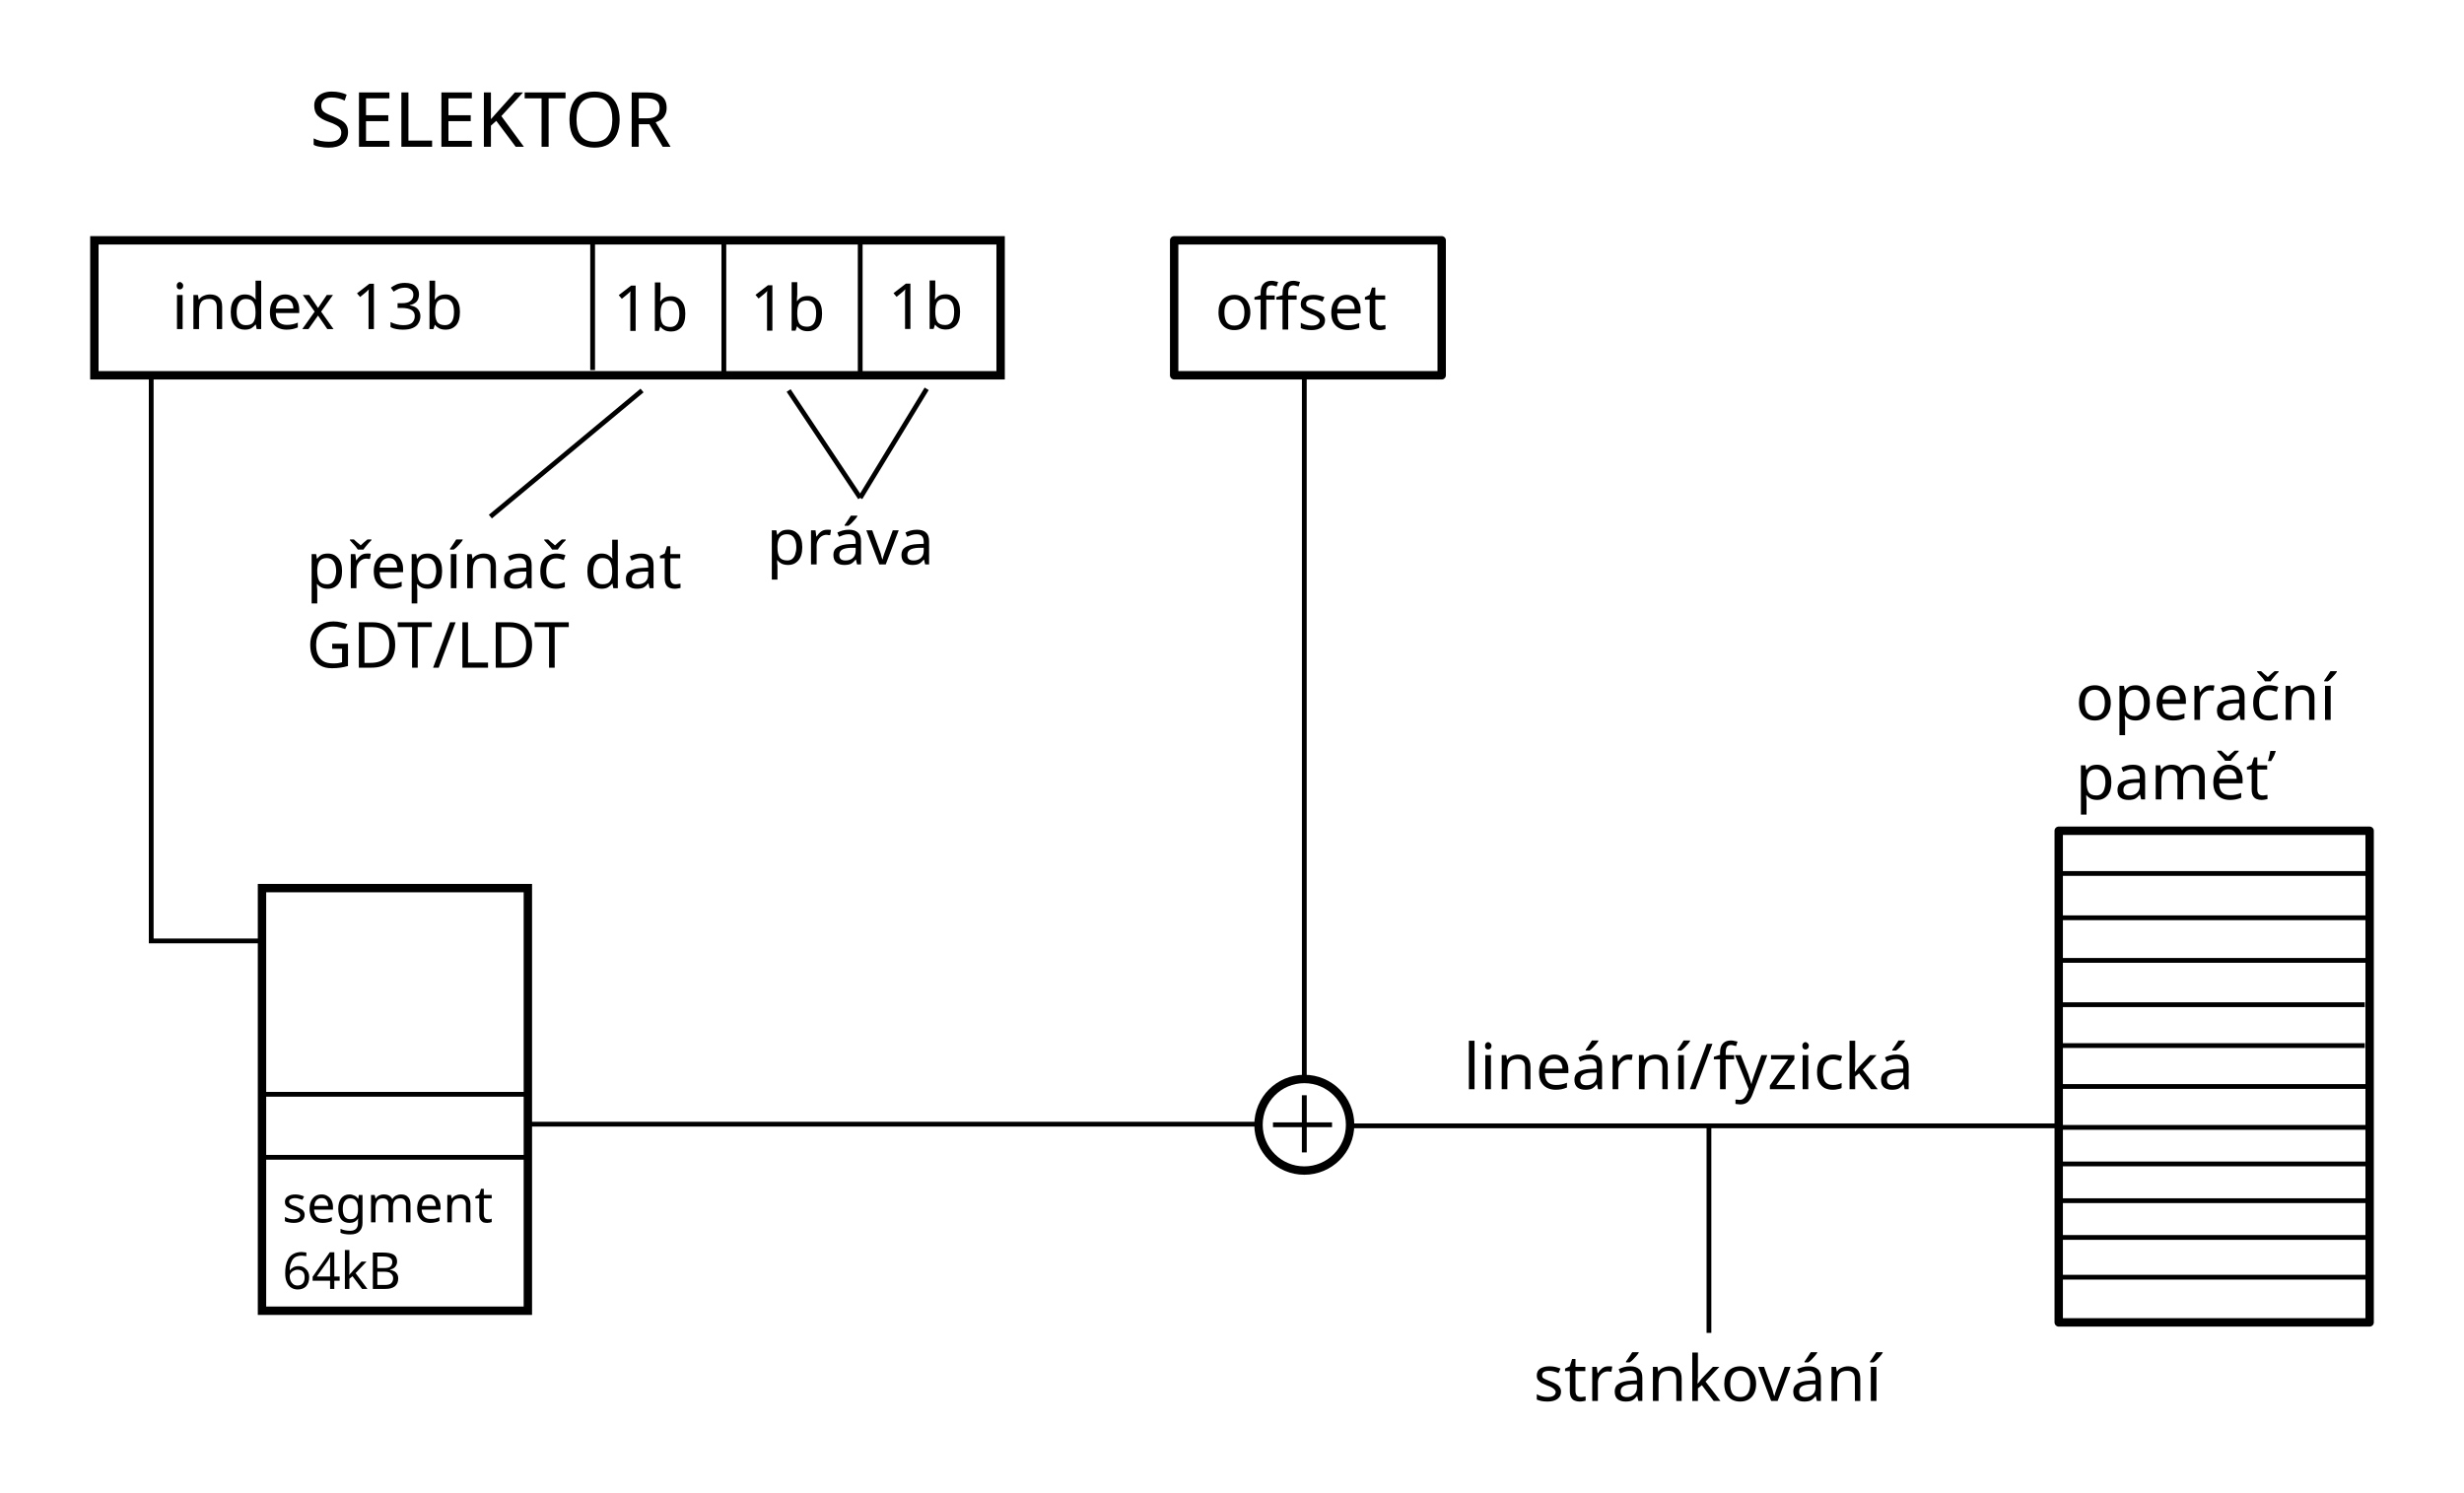
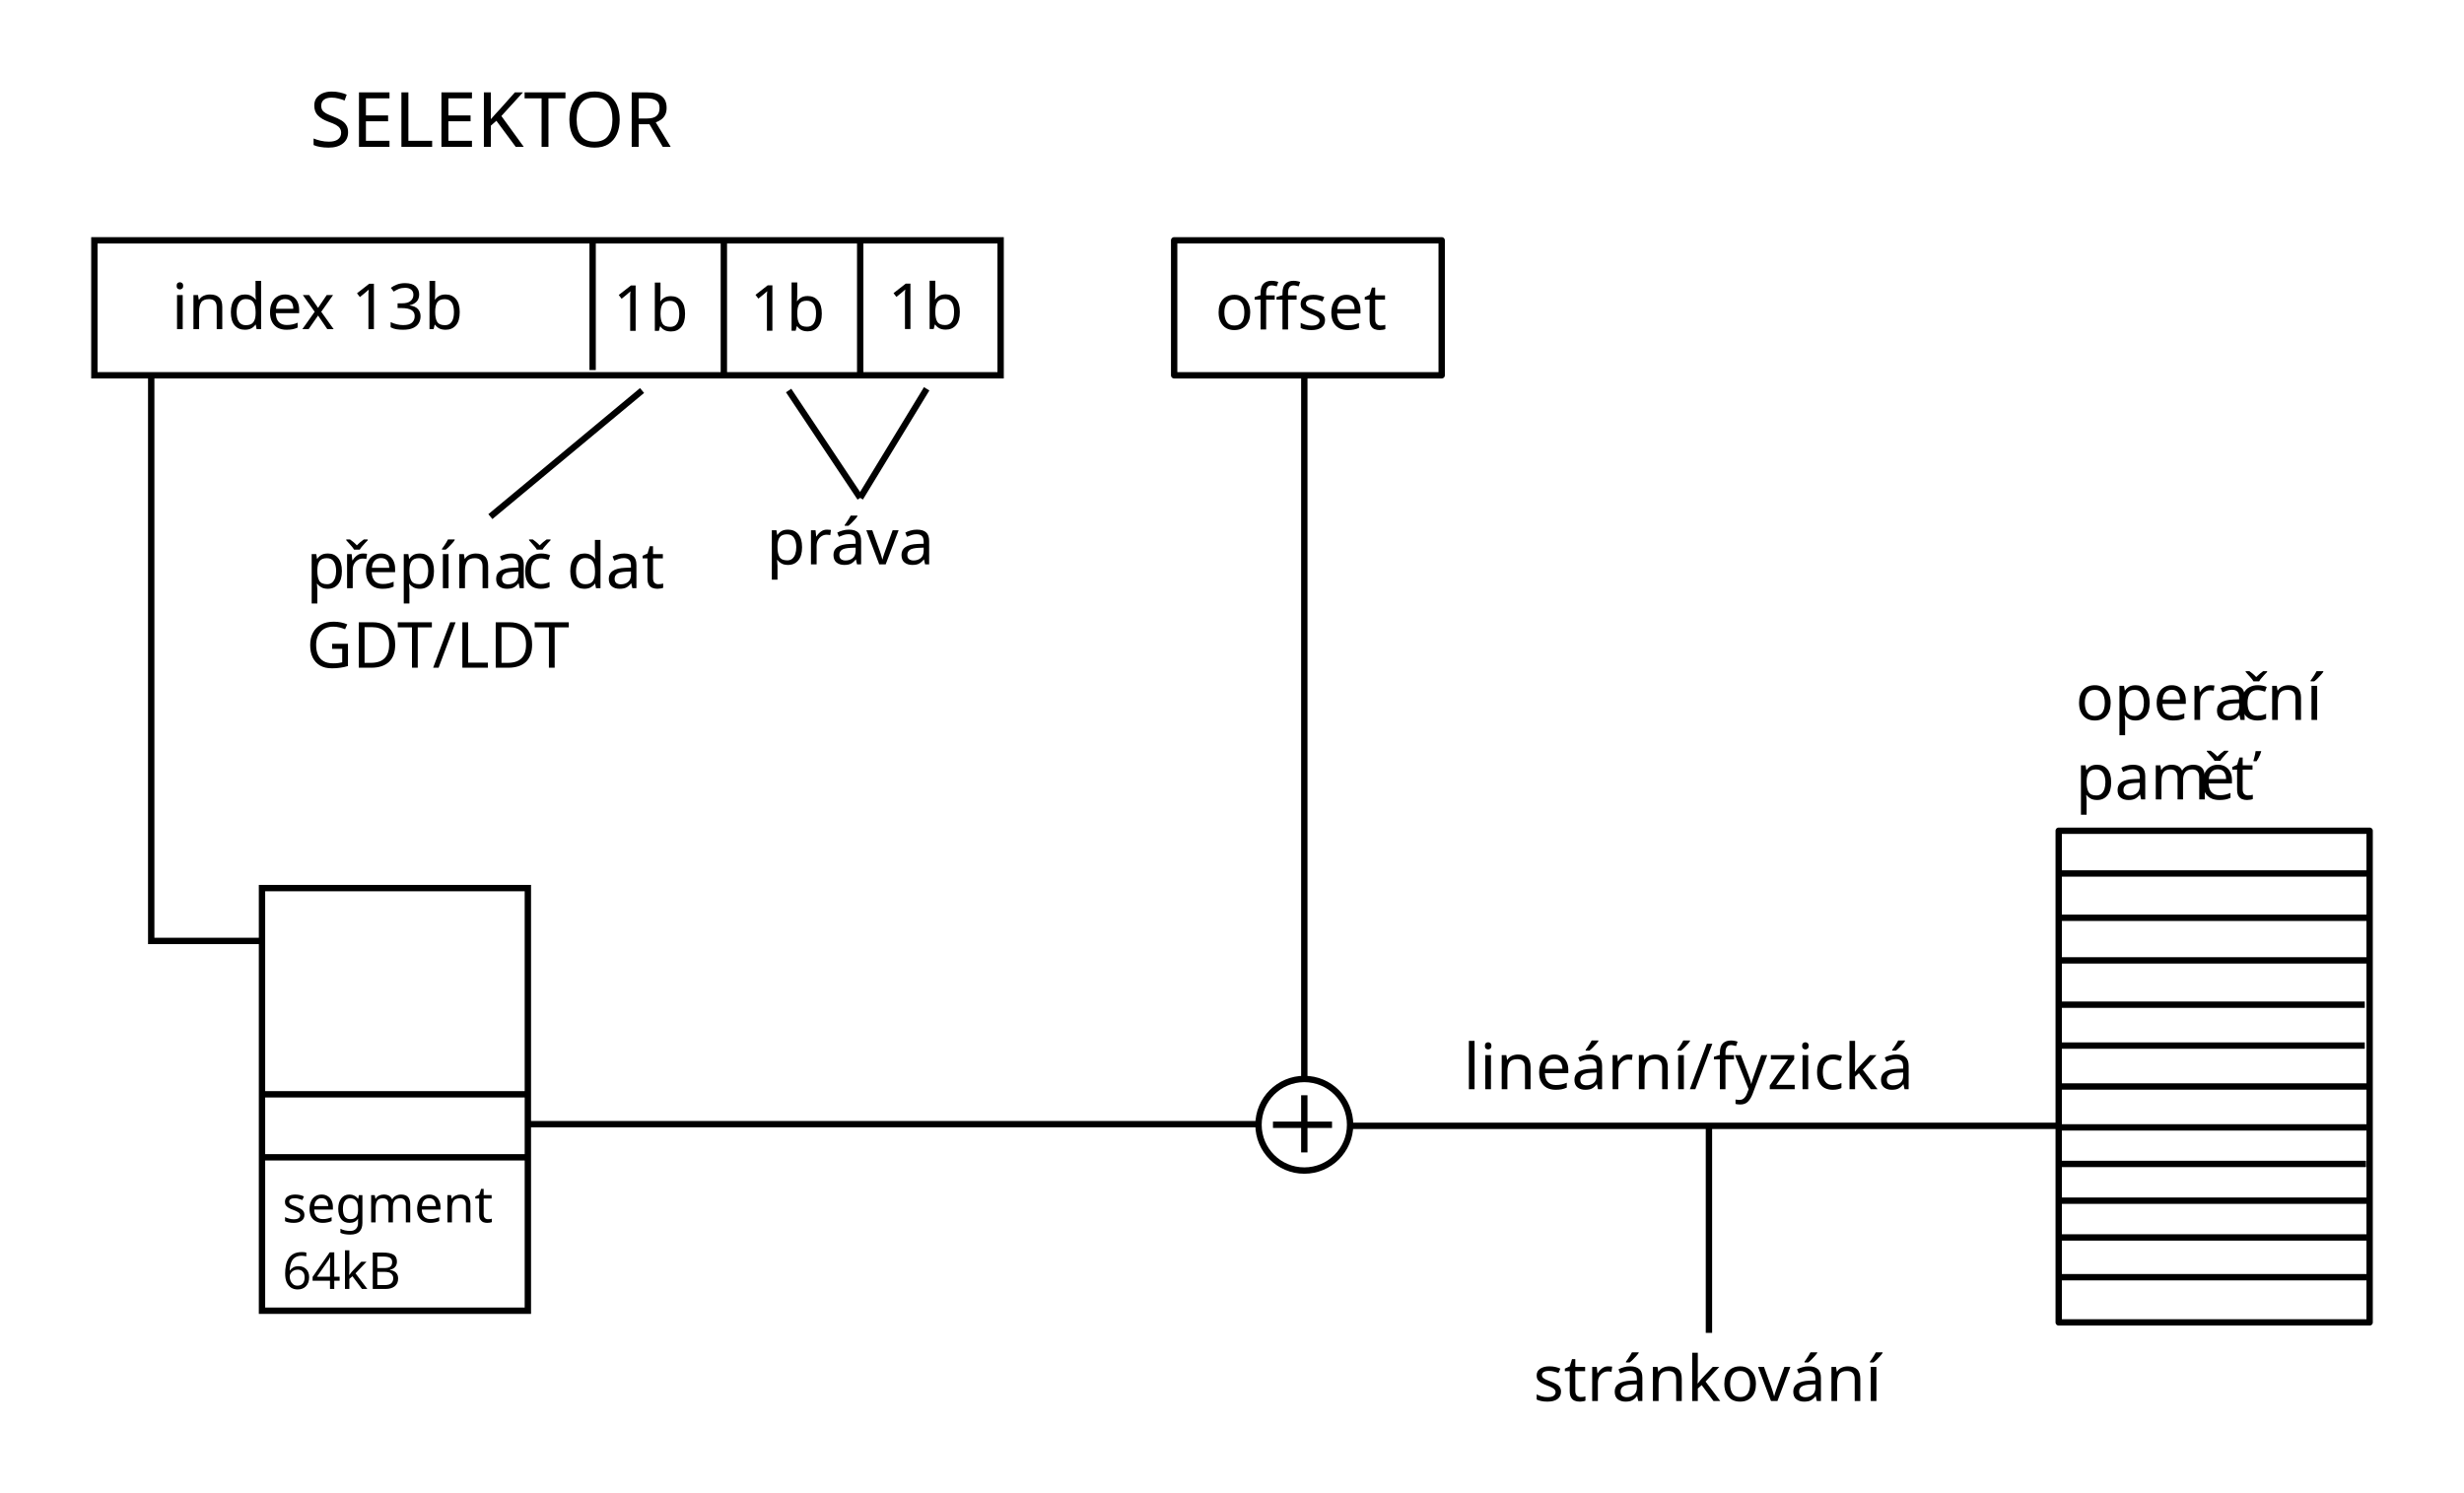
- <svg xmlns="http://www.w3.org/2000/svg" width="136.616mm" height="82.739mm" viewBox="0 0 136.616 82.739" version="1.1" id="svg8">
-   <defs id="defs2" />
+ <svg xmlns="http://www.w3.org/2000/svg" version="1.1" id="svg8" x="0px" y="0px" width="387.258px" height="234.537px" viewBox="0 0 387.258 234.537" enable-background="new 0 0 387.258 234.537" xml:space="preserve">
  <g id="layer1" transform="translate(-14.0109,-0.3677453)">
-     <rect id="rect10" width="50.247" height="7.484" x="19.243" y="13.694" style="fill:none;stroke:#000000;stroke-width:0.465;stroke-miterlimit:4;stroke-dasharray:none" />
-     <text xml:space="preserve" style="font-style:normal;font-weight:normal;font-size:10.583px;line-height:1.25;font-family:sans-serif;letter-spacing:0px;word-spacing:0px;fill:#000000;fill-opacity:1;stroke:none;stroke-width:0.265" x="31.183" y="8.51" id="text4528">
-       <tspan id="tspan4526" x="31.183" y="8.51" style="font-size:4.233px;stroke-width:0.265">SELEKTOR</tspan>
+     <rect id="rect10" x="28.843" y="38.144" fill="none" stroke="#000000" width="142.432" height="21.213" />
+     <text transform="matrix(1 0 0 1 62.6869 23.4478)" font-family="'HelveticaCE-Regular'" font-size="12">SELEKTOR</text>
+     <text transform="matrix(1 0 0 1 40.9916 52.108)" font-family="'HelveticaCE-Regular'" font-size="10">index 13b</text>
+     <path id="path4560" fill="none" stroke="#000000" d="M149.205,38.179v20.893" />
+     <path id="path4562" fill="none" stroke="#000000" d="M127.777,38.179v20.893" />
+     <path id="path4564" fill="none" stroke="#000000" d="M107.152,38.179v20.357" />
+     <text transform="matrix(1 0 0 1 110.3666 52.3755)" font-family="'HelveticaCE-Regular'" font-size="10">1b</text>
+     <text transform="matrix(1 0 0 1 131.8588 52.3541)" font-family="'HelveticaCE-Regular'" font-size="10">1b</text>
+     <text transform="matrix(1 0 0 1 153.5541 52.0865)" font-family="'HelveticaCE-Regular'" font-size="10">1b</text>
+     <path id="path4596" fill="none" stroke="#000000" d="M137.955,61.751   l11.25,16.875" />
+     <path id="path4598" fill="none" stroke="#000000" d="M159.652,61.483   l-10.446,17.143" />
+     <text transform="matrix(1 0 0 1 134.474 89.0728)" font-family="'HelveticaCE-Regular'" font-size="10">práva</text>
+     <path id="path4614" fill="none" stroke="#000000" d="M114.92,61.751L91.08,81.572" />
+     <rect id="rect4616" x="55.188" y="139.964" fill="none" stroke="#000000" width="41.785" height="66.43" />
+     <text transform="matrix(1 0 0 1 58.3901 192.5084)" font-family="'HelveticaCE-Regular'" font-size="8">segment</text>
+     <text transform="matrix(1 0 0 1 58.3901 202.9732)" font-family="'HelveticaCE-Regular'" font-size="8">64kB</text>
+     <path id="path4628" fill="none" stroke="#000000" d="M55.17,182.28H96.65" />
+     <path id="path4632" fill="none" stroke="#000000" d="M54.92,172.376h41.785" />
+     <path id="path4634" fill="none" stroke="#000000" d="M37.777,59.34v88.929H54.92" />
+     <circle id="path4638" fill="none" stroke="#000000" stroke-linejoin="round" cx="219.004" cy="177.166" r="7.197" />
+     <path id="path4640" fill="none" stroke="#000000" d="M214.079,177.166h9.281" />
+     <path id="path4642" fill="none" stroke="#000000" d="M219.004,172.525v8.986" />
+     <text transform="matrix(1 0 0 1 204.9877 52.1588)" font-family="'HelveticaCE-Regular'" font-size="10">offset</text>
+     <rect id="rect4664" x="198.549" y="38.144" fill="none" stroke="#000000" stroke-linejoin="round" width="42.047" height="21.213" />
+     <path id="path4666" fill="none" stroke="#000000" d="M219.004,169.779V59.072" />
+     <path id="path4668" fill="none" stroke="#000000" d="M211.618,177.072H96.973" />
+     <rect id="rect4670" x="337.571" y="130.952" fill="none" stroke="#000000" stroke-linejoin="round" width="48.866" height="77.276" />
+     <text transform="matrix(1 0 0 1 340.2221 113.5259)" enable-background="new    ">
+       <tspan x="0" y="0" font-family="'HelveticaCE-Regular'" font-size="10">opera</tspan>
+       <tspan x="25.576" y="0" font-family="'MyriadPro-Regular'" font-size="10">č</tspan>
+       <tspan x="30.056" y="0" font-family="'HelveticaCE-Regular'" font-size="10">ní</tspan>
    </text>
-     <text xml:space="preserve" style="font-style:normal;font-weight:normal;font-size:10.583px;line-height:1.25;font-family:sans-serif;letter-spacing:0px;word-spacing:0px;fill:#000000;fill-opacity:1;stroke:none;stroke-width:0.265" x="23.529" y="18.621" id="text4532">
-       <tspan id="tspan4530" x="23.529" y="18.621" style="font-size:3.528px;stroke-width:0.265">index 13b</tspan>
+     <text transform="matrix(1 0 0 1 340.2221 126.0259)" enable-background="new    ">
+       <tspan x="0" y="0" font-family="'HelveticaCE-Regular'" font-size="10">pam</tspan>
+       <tspan x="19.453" y="0" font-family="'MyriadPro-Regular'" font-size="10">ě</tspan>
+       <tspan x="24.463" y="0" font-family="'HelveticaCE-Regular'" font-size="10">ť</tspan>
    </text>
-     <path style="fill:none;stroke:#000000;stroke-width:0.265px;stroke-linecap:butt;stroke-linejoin:miter;stroke-opacity:1" d="M 61.705,13.707 V 21.077" id="path4560" />
-     <path style="fill:none;stroke:#000000;stroke-width:0.265px;stroke-linecap:butt;stroke-linejoin:miter;stroke-opacity:1" d="M 54.145,13.707 V 21.077" id="path4562" />
-     <path style="fill:none;stroke:#000000;stroke-width:0.265px;stroke-linecap:butt;stroke-linejoin:miter;stroke-opacity:1" d="m 46.869,13.707 v 7.182" id="path4564" />
-     <text xml:space="preserve" style="font-style:normal;font-weight:normal;font-size:10.583px;line-height:1.25;font-family:sans-serif;letter-spacing:0px;word-spacing:0px;fill:#000000;fill-opacity:1;stroke:none;stroke-width:0.265" x="48.003" y="18.715" id="text4568">
-       <tspan id="tspan4566" x="48.003" y="18.715" style="font-size:3.528px;stroke-width:0.265">1b</tspan>
+     <text transform="matrix(1 0 0 1 62.1518 92.8228)" enable-background="new    ">
+       <tspan x="0" y="0" font-family="'HelveticaCE-Regular'" font-size="10">p</tspan>
+       <tspan x="5.562" y="0" font-family="'MyriadPro-Regular'" font-size="10">ř</tspan>
+       <tspan x="8.832" y="0" font-family="'HelveticaCE-Regular'" font-size="10">epína</tspan>
+       <tspan x="33.856" y="0" font-family="'MyriadPro-Regular'" font-size="10">č</tspan>
+       <tspan x="38.336" y="0" font-family="'HelveticaCE-Regular'" font-size="10"> dat</tspan>
    </text>
-     <text xml:space="preserve" style="font-style:normal;font-weight:normal;font-size:10.583px;line-height:1.25;font-family:sans-serif;letter-spacing:0px;word-spacing:0px;fill:#000000;fill-opacity:1;stroke:none;stroke-width:0.265" x="55.585" y="18.707" id="text4568-5">
-       <tspan id="tspan4566-5" x="55.585" y="18.707" style="font-size:3.528px;stroke-width:0.265">1b</tspan>
-     </text>
-     <text xml:space="preserve" style="font-style:normal;font-weight:normal;font-size:10.583px;line-height:1.25;font-family:sans-serif;letter-spacing:0px;word-spacing:0px;fill:#000000;fill-opacity:1;stroke:none;stroke-width:0.265" x="63.239" y="18.613" id="text4568-0">
-       <tspan id="tspan4566-7" x="63.239" y="18.613" style="font-size:3.528px;stroke-width:0.265">1b</tspan>
-     </text>
-     <path style="fill:none;stroke:#000000;stroke-width:0.265px;stroke-linecap:butt;stroke-linejoin:miter;stroke-opacity:1" d="m 57.736,22.022 3.969,5.953" id="path4596" />
-     <path style="fill:none;stroke:#000000;stroke-width:0.265px;stroke-linecap:butt;stroke-linejoin:miter;stroke-opacity:1" d="m 65.39,21.928 -3.685,6.048" id="path4598" />
-     <text xml:space="preserve" style="font-style:normal;font-weight:normal;font-size:10.583px;line-height:1.25;font-family:sans-serif;letter-spacing:0px;word-spacing:0px;fill:#000000;fill-opacity:1;stroke:none;stroke-width:0.265" x="56.507" y="31.661" id="text4602">
-       <tspan id="tspan4600" x="56.507" y="31.661" style="font-size:3.528px;stroke-width:0.265">práva</tspan>
-     </text>
-     <path style="fill:none;stroke:#000000;stroke-width:0.265px;stroke-linecap:butt;stroke-linejoin:miter;stroke-opacity:1" d="M 49.609,22.022 41.199,29.015" id="path4614" />
-     <rect style="fill:none;stroke:#000000;stroke-width:0.465;stroke-miterlimit:4;stroke-dasharray:none" id="rect4616" width="14.741" height="23.435" x="28.537" y="49.615" />
-     <text xml:space="preserve" style="font-style:normal;font-weight:normal;font-size:10.583px;line-height:0.25;font-family:sans-serif;letter-spacing:0px;word-spacing:0px;fill:#000000;fill-opacity:1;stroke:none;stroke-width:0.265" x="29.667" y="68.15" id="text4620">
-       <tspan x="29.667" y="68.15" style="font-size:2.822px;line-height:0.25;stroke-width:0.265" id="tspan4622">segment</tspan>
-       <tspan x="29.667" y="71.842" style="font-size:2.822px;line-height:0.25;stroke-width:0.265" id="tspan4626">64kB</tspan>
-     </text>
-     <path style="fill:none;stroke:#000000;stroke-width:0.265px;stroke-linecap:butt;stroke-linejoin:miter;stroke-opacity:1" d="M 28.531,64.542 H 43.164" id="path4628" />
-     <path style="fill:none;stroke:#000000;stroke-width:0.265px;stroke-linecap:butt;stroke-linejoin:miter;stroke-opacity:1" d="M 28.443,61.048 H 43.184" id="path4632" />
-     <path style="fill:none;stroke:#000000;stroke-width:0.265px;stroke-linecap:butt;stroke-linejoin:miter;stroke-opacity:1" d="m 22.395,21.172 v 31.372 h 6.048" id="path4634" />
-     <circle style="fill:none;stroke:#000000;stroke-width:0.465;stroke-linejoin:round;stroke-miterlimit:4;stroke-dasharray:none" id="path4638" cx="86.328" cy="62.738" r="2.539" />
-     <path style="fill:none;stroke:#000000;stroke-width:0.265px;stroke-linecap:butt;stroke-linejoin:miter;stroke-opacity:1" d="m 84.591,62.738 h 3.274" id="path4640" />
-     <path style="fill:none;stroke:#000000;stroke-width:0.27px;stroke-linecap:butt;stroke-linejoin:miter;stroke-opacity:1" d="m 86.328,61.101 v 3.17" id="path4642" />
-     <text xml:space="preserve" style="font-style:normal;font-weight:normal;font-size:10.583px;line-height:1.25;font-family:sans-serif;letter-spacing:0px;word-spacing:0px;fill:#000000;fill-opacity:1;stroke:none;stroke-width:0.265" x="81.384" y="18.639" id="text4662">
-       <tspan id="tspan4660" x="81.384" y="18.639" style="font-size:3.528px;stroke-width:0.265">offset</tspan>
-     </text>
-     <rect style="fill:none;stroke:#000000;stroke-width:0.465;stroke-linejoin:round;stroke-miterlimit:4;stroke-dasharray:none" id="rect4664" width="14.833" height="7.484" x="79.112" y="13.694" />
-     <path style="fill:none;stroke:#000000;stroke-width:0.265px;stroke-linecap:butt;stroke-linejoin:miter;stroke-opacity:1" d="m 86.328,60.132 v -39.055" id="path4666" />
-     <path style="fill:none;stroke:#000000;stroke-width:0.265px;stroke-linecap:butt;stroke-linejoin:miter;stroke-opacity:1" d="M 83.722,62.705 H 43.278" id="path4668" />
-     <rect style="fill:none;stroke:#000000;stroke-width:0.465;stroke-linejoin:round;stroke-miterlimit:4;stroke-dasharray:none" id="rect4670" width="17.239" height="27.261" x="128.156" y="46.435" />
-     <text xml:space="preserve" style="font-style:normal;font-weight:normal;font-size:3.528px;line-height:1.25;font-family:sans-serif;letter-spacing:0px;word-spacing:0px;fill:#000000;fill-opacity:1;stroke:none;stroke-width:0.265" x="129.091" y="40.288" id="text4674">
-       <tspan x="129.091" y="40.288" style="font-size:3.528px;line-height:1.25;stroke-width:0.265" id="tspan4676">operační</tspan>
-       <tspan x="129.091" y="44.697" style="font-size:3.528px;line-height:1.25;stroke-width:0.265" id="tspan4680">paměť</tspan>
-     </text>
-     <text xml:space="preserve" style="font-style:normal;font-weight:normal;font-size:3.528px;line-height:1.25;font-family:sans-serif;letter-spacing:0px;word-spacing:0px;fill:#000000;fill-opacity:1;stroke:none;stroke-width:0.265" x="30.994" y="32.984" id="text4700">
-       <tspan id="tspan4698" x="30.994" y="32.984" style="stroke-width:0.265">přepínač dat</tspan>
-       <tspan x="30.994" y="37.393" style="stroke-width:0.265" id="tspan4702">GDT/LDT</tspan>
-     </text>
-     <path style="fill:none;stroke:#000000;stroke-width:0.265px;stroke-linecap:butt;stroke-linejoin:miter;stroke-opacity:1" d="m 128.164,48.803 h 17.103" id="path4704" />
-     <path style="fill:none;stroke:#000000;stroke-width:0.265px;stroke-linecap:butt;stroke-linejoin:miter;stroke-opacity:1" d="m 128.211,51.26 h 17.103" id="path4704-1" />
-     <path style="fill:none;stroke:#000000;stroke-width:0.265px;stroke-linecap:butt;stroke-linejoin:miter;stroke-opacity:1" d="m 128.305,53.623 h 17.103" id="path4704-8" />
-     <path style="fill:none;stroke:#000000;stroke-width:0.265px;stroke-linecap:butt;stroke-linejoin:miter;stroke-opacity:1" d="m 128.022,56.08 h 17.103" id="path4704-2" />
-     <path style="fill:none;stroke:#000000;stroke-width:0.265px;stroke-linecap:butt;stroke-linejoin:miter;stroke-opacity:1" d="m 128.022,58.347 h 17.103" id="path4704-28" />
-     <path style="fill:none;stroke:#000000;stroke-width:0.265px;stroke-linecap:butt;stroke-linejoin:miter;stroke-opacity:1" d="m 128.305,60.615 h 17.103" id="path4704-4" />
-     <path style="fill:none;stroke:#000000;stroke-width:0.265px;stroke-linecap:butt;stroke-linejoin:miter;stroke-opacity:1" d="m 128.116,62.883 h 17.103" id="path4704-0" />
-     <path style="fill:none;stroke:#000000;stroke-width:0.265px;stroke-linecap:butt;stroke-linejoin:miter;stroke-opacity:1" d="m 128.09,64.91 h 17.103" id="path4704-9" />
-     <path style="fill:none;stroke:#000000;stroke-width:0.265px;stroke-linecap:butt;stroke-linejoin:miter;stroke-opacity:1" d="M 128.223,66.948 H 145.327" id="path4704-3" />
-     <path style="fill:none;stroke:#000000;stroke-width:0.265px;stroke-linecap:butt;stroke-linejoin:miter;stroke-opacity:1" d="m 128.123,68.986 h 17.103" id="path4704-82" />
-     <path style="fill:none;stroke:#000000;stroke-width:0.265px;stroke-linecap:butt;stroke-linejoin:miter;stroke-opacity:1" d="m 128.123,71.191 h 17.103" id="path4704-93" />
-     <path style="fill:none;stroke:#000000;stroke-width:0.265px;stroke-linecap:butt;stroke-linejoin:miter;stroke-opacity:1" d="M 88.99,62.797 H 128.156" id="path4777" />
-     <text xml:space="preserve" style="font-style:normal;font-weight:normal;font-size:3.528px;line-height:1.25;font-family:sans-serif;letter-spacing:0px;word-spacing:0px;fill:#000000;fill-opacity:1;stroke:none;stroke-width:0.265" x="95.156" y="60.765" id="text4781">
-       <tspan id="tspan4779" x="95.156" y="60.765" style="stroke-width:0.265">lineární/fyzická</tspan>
-     </text>
-     <path style="fill:none;stroke:#000000;stroke-width:0.265px;stroke-linecap:butt;stroke-linejoin:miter;stroke-opacity:1" d="M 108.763,62.844 V 74.278" id="path4783" />
-     <text xml:space="preserve" style="font-style:normal;font-weight:normal;font-size:3.528px;line-height:1.25;font-family:sans-serif;letter-spacing:0px;word-spacing:0px;fill:#000000;fill-opacity:1;stroke:none;stroke-width:0.265" x="99.03" y="78.057" id="text4787">
-       <tspan id="tspan4785" x="99.03" y="78.057" style="stroke-width:0.265">stránkování</tspan>
-     </text>
+     <text transform="matrix(1 0 0 1 62.1518 105.3228)" font-family="'HelveticaCE-Regular'" font-size="10">GDT/LDT</text>
+     <path id="path4704" fill="none" stroke="#000000" d="M337.593,137.666h48.482" />
+     <path id="path4704-1" fill="none" stroke="#000000" d="M337.727,144.63h48.482" />
+     <path id="path4704-8" fill="none" stroke="#000000" d="M337.995,151.327h48.482" />
+     <path id="path4704-2" fill="none" stroke="#000000" d="M337.191,158.291h48.482" />
+     <path id="path4704-28" fill="none" stroke="#000000" d="M337.191,164.719h48.482" />
+     <path id="path4704-4" fill="none" stroke="#000000" d="M337.995,171.148h48.482" />
+     <path id="path4704-0" fill="none" stroke="#000000" d="M337.459,177.577h48.481" />
+     <path id="path4704-9" fill="none" stroke="#000000" d="M337.384,183.322h48.482" />
+     <path id="path4704-3" fill="none" stroke="#000000" d="M337.763,189.098h48.481" />
+     <path id="path4704-82" fill="none" stroke="#000000" d="M337.479,194.876h48.481" />
+     <path id="path4704-93" fill="none" stroke="#000000" d="M337.479,201.126h48.481" />
+     <path id="path4777" fill="none" stroke="#000000" d="M226.549,177.332h111.021" />
+     <text transform="matrix(1 0 0 1 244.0268 171.5728)" font-family="'HelveticaCE-Regular'" font-size="10">lineární/fyzická</text>
+     <path id="path4783" fill="none" stroke="#000000" d="M282.598,177.464v32.411" />
+     <text transform="matrix(1 0 0 1 255.0092 220.5904)" font-family="'HelveticaCE-Regular'" font-size="10">stránkování</text>
  </g>
</svg>
